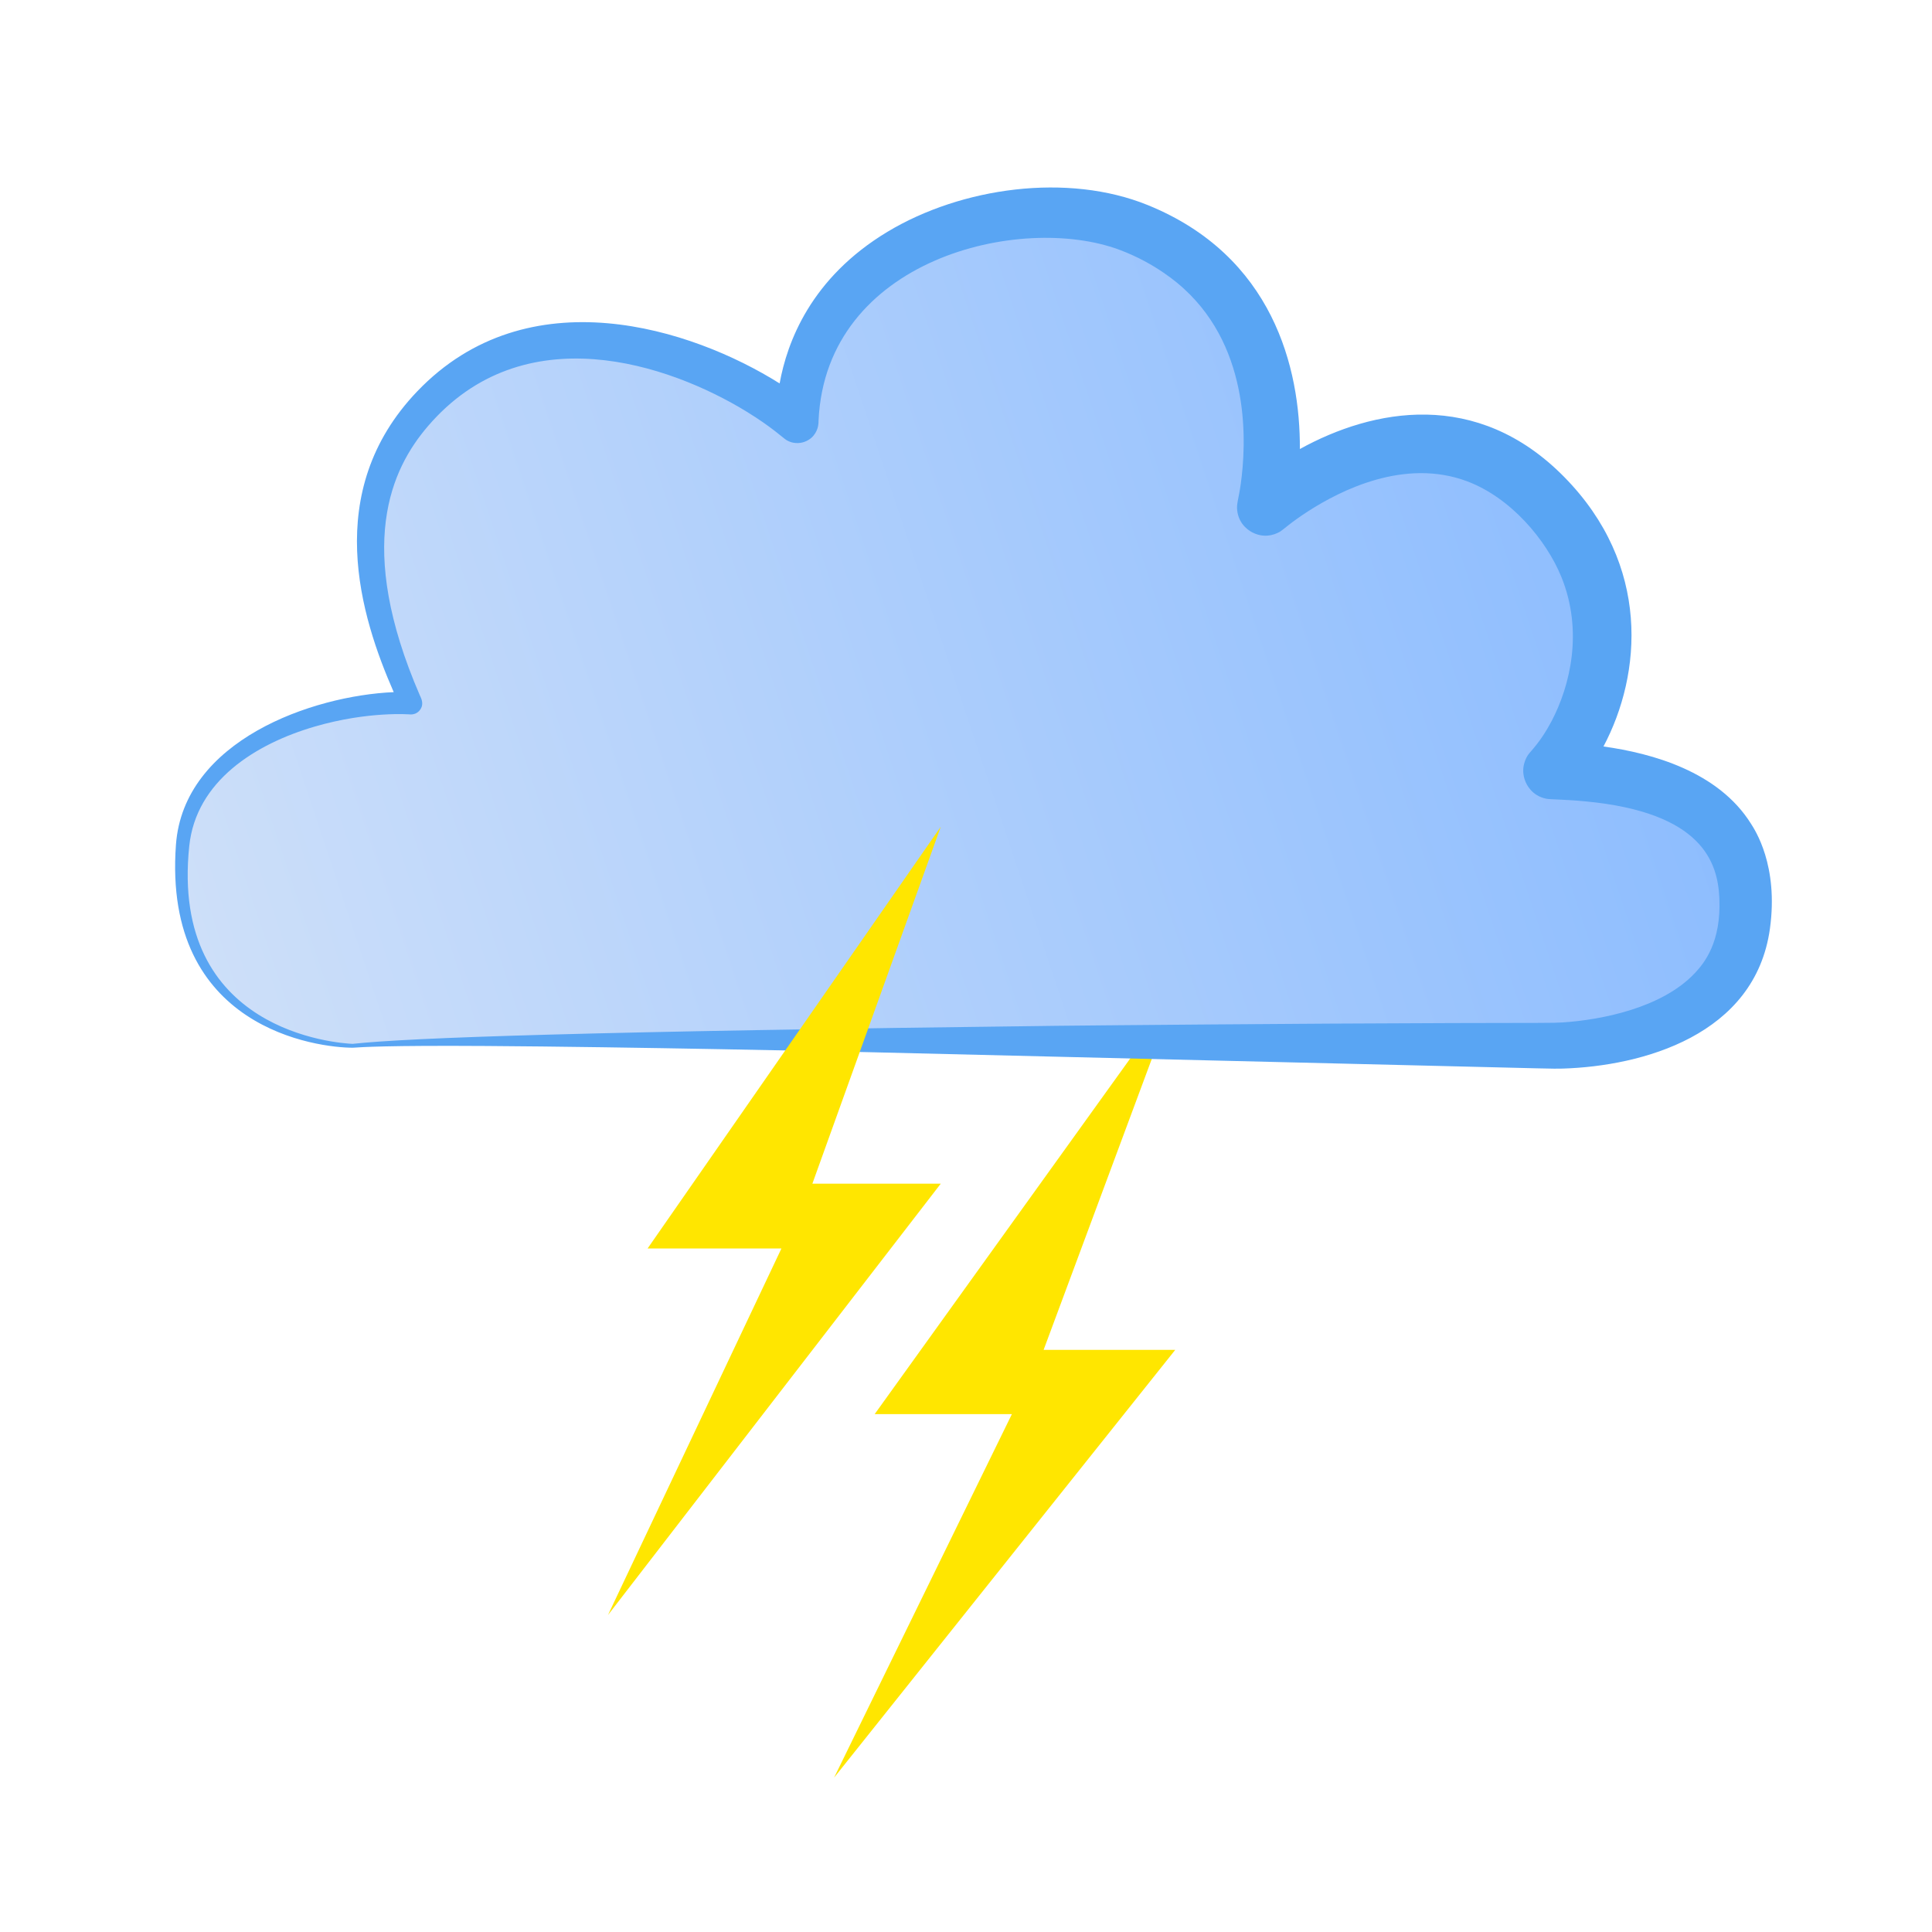
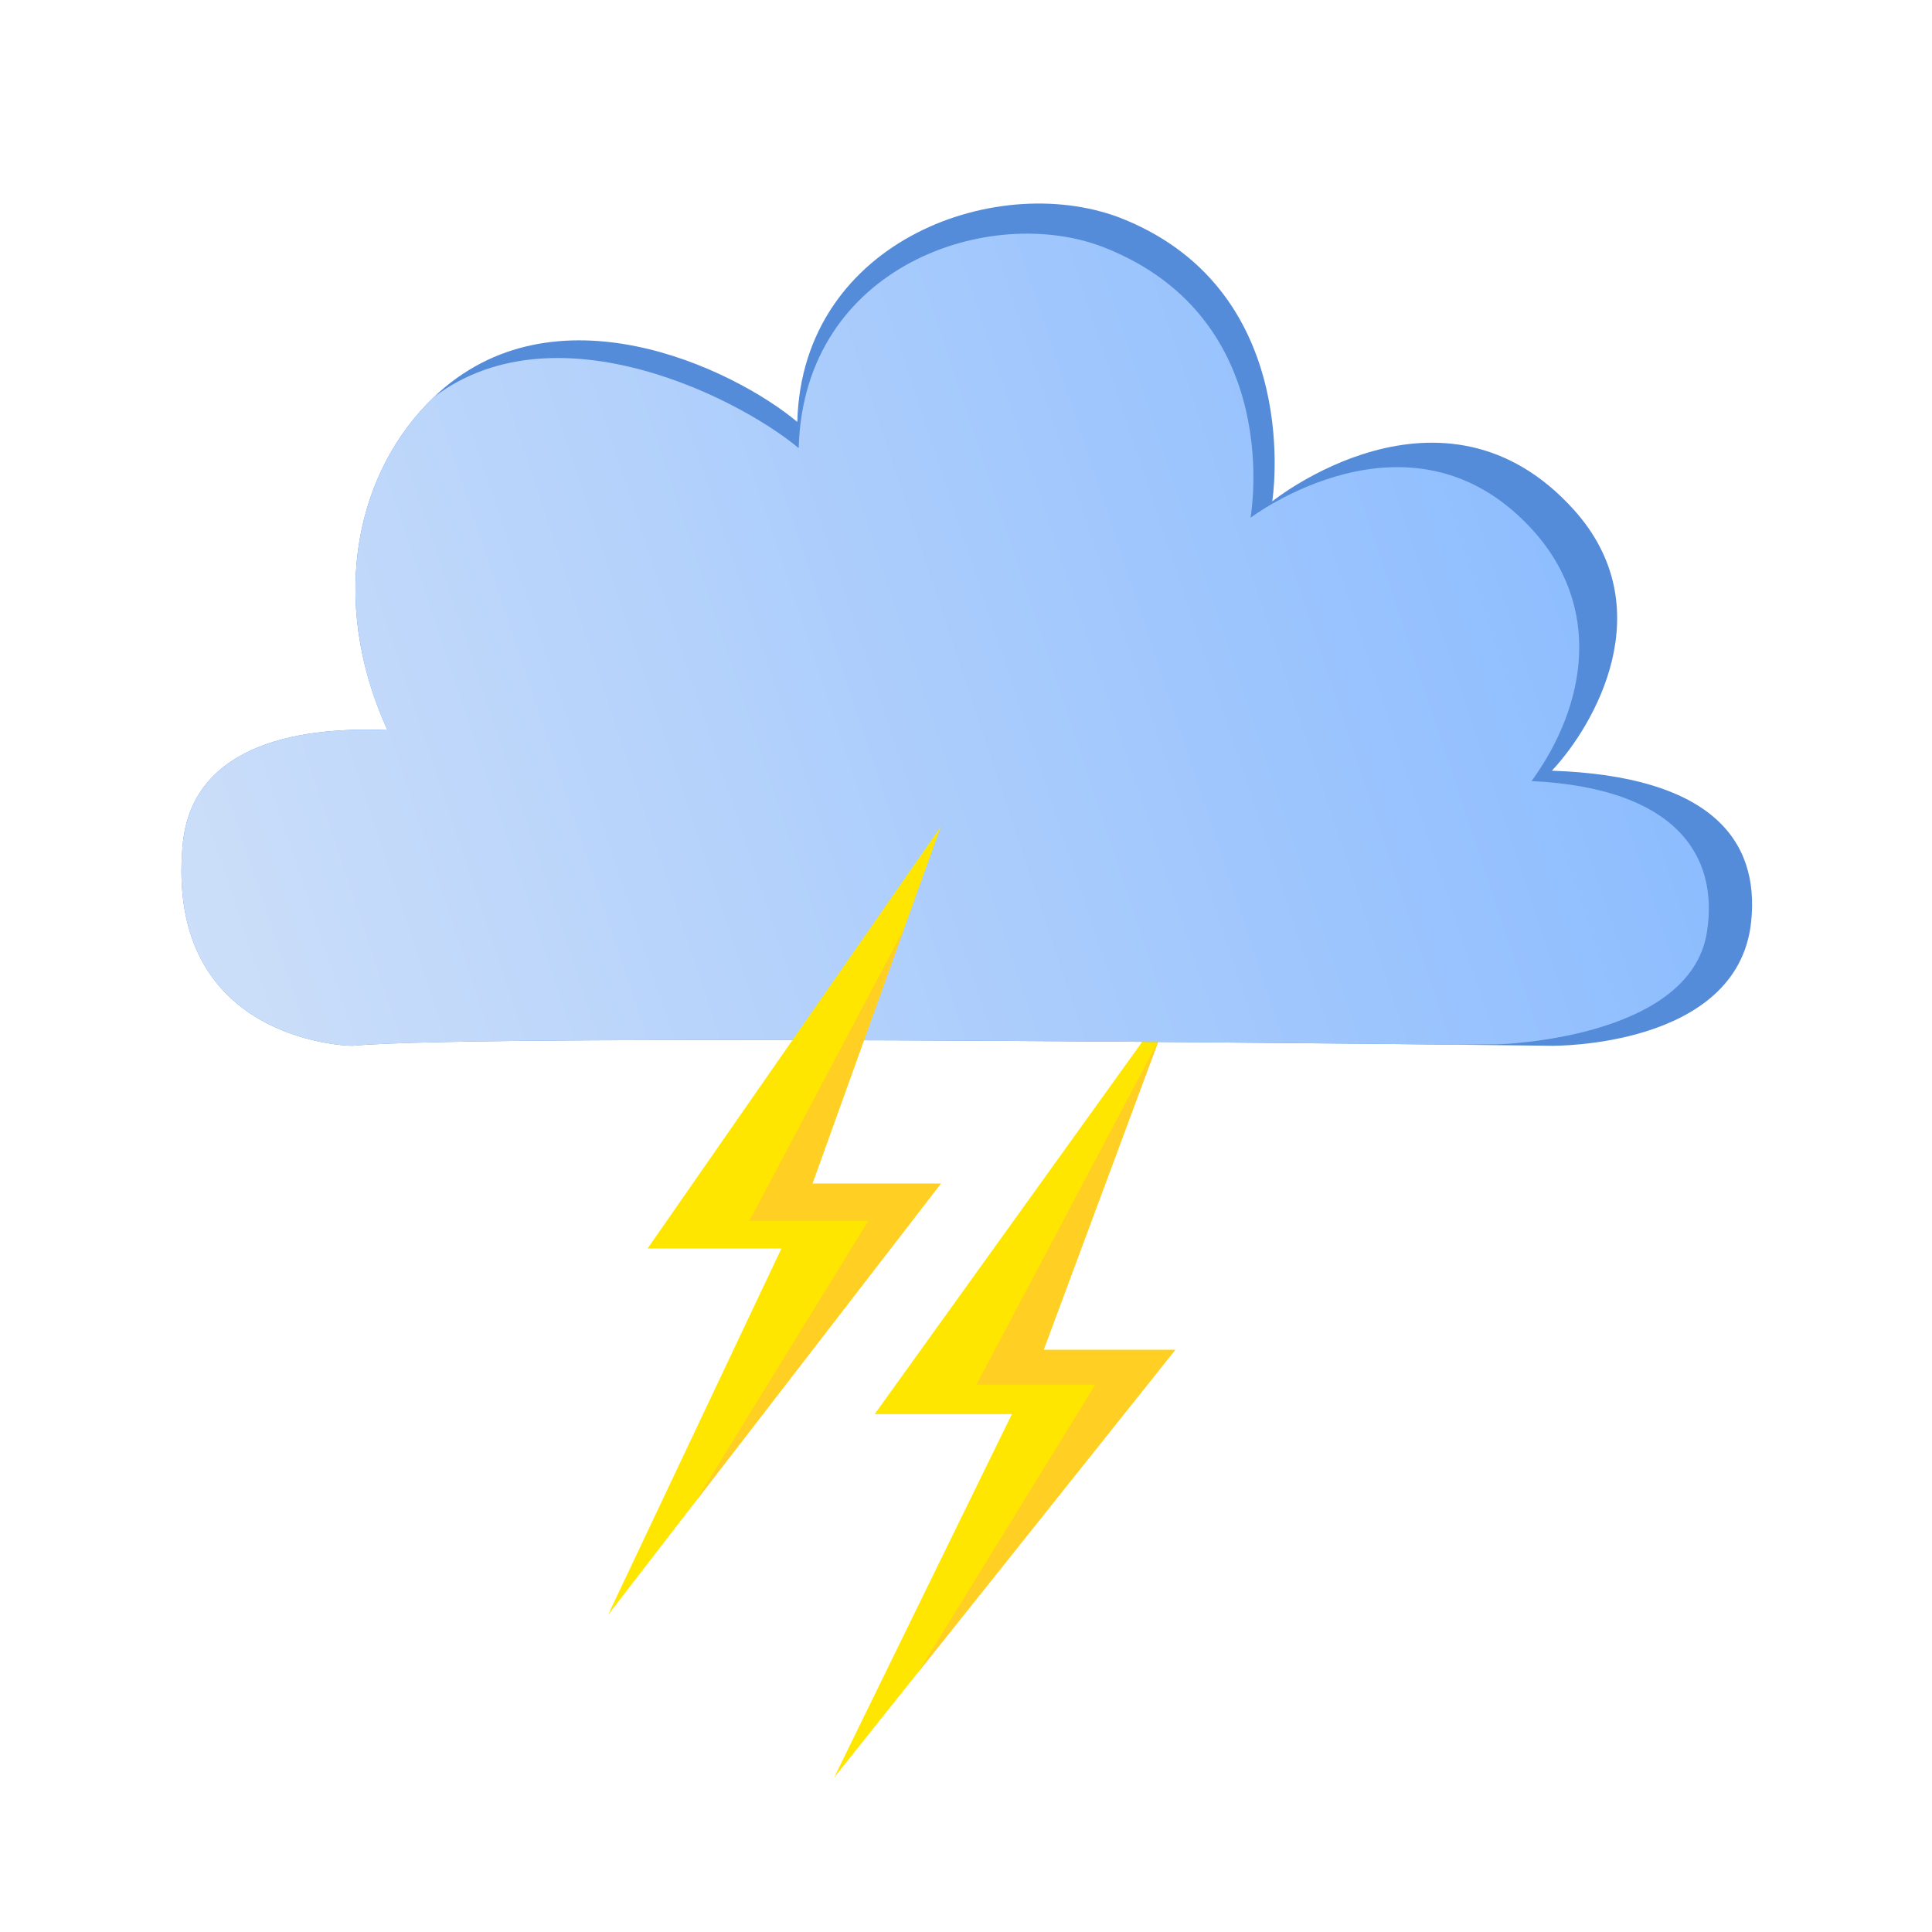
<svg xmlns="http://www.w3.org/2000/svg" width="100%" height="100%" viewBox="0 0 500 500" version="1.1" xml:space="preserve" style="fill-rule:evenodd;clip-rule:evenodd;stroke-linejoin:round;stroke-miterlimit:2;">
  <g transform="matrix(1.06806,0,0,1.05307,26.5126,-21.6325)">
    <path d="M259.949,352.278L228.053,352.278L259.949,265.274L187.12,368.068L220.369,368.068L177.277,457.415L259.949,352.278Z" style="fill:rgb(255,230,0);" />
+     <clipPath id="_clip1">
+       <path d="M259.949,352.278L228.053,352.278L259.949,265.274L187.12,368.068L220.369,368.068L177.277,457.415L259.949,352.278Z" />
+     </clipPath>
+     <g clip-path="url(#_clip1)">
+       <g transform="matrix(0.978127,0,0,1.00122,21.1745,-7.48153)">
+         <path d="M259.949,352.278L228.053,352.278L259.949,246.017L194.845,367.872L224.282,367.872L164.38,464.331L259.949,352.278Z" style="fill:rgb(255,208,35);" />
+       </g>
+     </g>
  </g>
  <g transform="matrix(1,0,0,1,14.7496,-89.5418)">
-     <path d="M76.537,360.191C74.541,360.234 28.034,358.65 32.508,308.325C34.957,280.781 71.693,270.663 91.628,271.54C75.888,236.961 77.921,211.112 97.489,192.363C128.551,162.6 174.942,184.849 191.591,198.731C192.809,151.231 249.355,136.801 278.577,148.381C325.672,167.043 312.761,220.782 312.761,220.782C312.761,220.782 354.367,183.922 386.876,220.782C409.664,246.621 397.849,277.28 386.876,288.999C427.387,290.383 439.089,306.513 436.738,328.26C433.211,360.866 386.876,360.191 386.876,360.191C386.876,360.191 112.016,356.808 76.537,360.191Z" style="fill:url(#_Linear1);" />
-     <path d="M76.548,360.691C67.631,360.682 27.305,355.854 30.784,308.171C32.759,281.111 66.126,269.572 87.145,268.666C78.614,249.204 68.4,216.781 93.225,190.828C121.937,160.812 164.299,174.489 187.017,188.775C188.93,178.167 195.049,161.481 214.939,149.523C234.156,137.969 261.588,134.222 282.258,142.604C314.681,155.754 321.776,184.802 321.656,205.748C340.558,195.318 367.441,190.029 390.033,212.945C412.555,235.791 410.163,264.003 400.23,282.73C412.892,284.501 429.934,289.214 438.39,302.699C439.357,304.24 445.585,313.461 443.306,329.887C439.477,357.494 410.269,365.459 389.632,366.093C387.009,366.174 386.297,366.083 352.744,365.288L210.631,361.858C202.668,361.682 147.942,360.477 111.076,360.243C85.126,360.079 78.967,360.536 76.548,360.691ZM76.489,359.693C91.509,358.066 137.667,356.471 258.685,355.021C263.974,354.958 321.014,354.415 361.336,354.312C384.721,354.252 387.124,354.311 389.629,354.149C399.606,353.501 415.355,350.451 423.887,341.368C426.288,338.812 430.718,333.432 430.222,322.034C429.821,312.799 425.902,299.784 395.511,296.929C389.748,296.387 386.521,296.475 385.406,296.249C381.552,295.467 380.257,292.349 380.043,291.836C378.535,288.203 380.396,285.385 380.702,284.922C381.325,283.979 383.907,281.672 386.788,276.194C391.586,267.073 395.057,252.913 389.328,238.845C385.43,229.275 376.238,218.325 364.908,214.089C348.703,208.031 332.163,216.477 323.837,221.825C319.453,224.642 317.353,226.622 316.604,227.079C316.119,227.375 313.144,229.191 309.506,227.403C308.996,227.152 305.868,225.614 305.428,221.584C305.237,219.842 305.819,218.667 306.365,214.727C307.741,204.809 309.175,180.194 291.571,164.192C290.421,163.146 284.435,157.705 274.925,154.174C249.335,144.675 199.032,156.529 197.092,198.367C197.058,199.105 197.11,199.107 196.962,199.83C196.875,200.253 196.339,202.868 193.415,203.899C193.071,204.02 191.05,204.733 188.874,203.489C187.917,202.943 185.149,200.161 178.468,196.068C158.368,183.753 120.691,170.937 95.928,199.919C86.547,210.896 77.123,230.781 93.924,269.537C94.023,269.765 94.765,271.023 94.441,272.27C94.287,272.865 93.557,274.445 91.514,274.442C91.511,274.442 80.679,273.507 66.743,277.566C51.351,282.05 35.995,291.67 34.232,308.48C29.179,356.677 72.822,359.51 76.489,359.693Z" style="fill:rgb(89,165,243);" />
+     <path d="M76.537,360.191C74.541,360.234 28.034,358.65 32.508,308.325C34.957,280.781 65.599,277.628 85.534,278.505C69.794,243.926 77.921,211.112 97.489,192.363C128.551,162.6 174.942,184.849 191.591,198.731C192.809,151.231 244.521,133.295 276.28,146.363C323.127,165.64 314.509,219.296 314.509,219.296C314.509,219.296 358.495,183.794 392.471,221.368C415.578,246.922 397.849,277.28 386.876,288.999C427.387,290.383 440.786,306.471 438.434,328.217C434.908,360.824 386.876,360.191 386.876,360.191C386.876,360.191 112.016,356.808 76.537,360.191Z" style="fill:rgb(84,140,217);" />
+     <clipPath id="_clip2">
+       <path d="M76.537,360.191C74.541,360.234 28.034,358.65 32.508,308.325C34.957,280.781 65.599,277.628 85.534,278.505C69.794,243.926 77.921,211.112 97.489,192.363C128.551,162.6 174.942,184.849 191.591,198.731C192.809,151.231 244.521,133.295 276.28,146.363C323.127,165.64 314.509,219.296 314.509,219.296C314.509,219.296 358.495,183.794 392.471,221.368C415.578,246.922 397.849,277.28 386.876,288.999C427.387,290.383 440.786,306.471 438.434,328.217C434.908,360.824 386.876,360.191 386.876,360.191C386.876,360.191 112.016,356.808 76.537,360.191Z" />
+     </clipPath>
+     <g clip-path="url(#_clip2)">
+       <g transform="matrix(1,0,0,1,-7.45081,5.24519)">
+         <path d="M76.537,360.191C74.541,360.234 28.034,358.65 32.508,308.325C34.957,280.781 71.693,270.663 91.628,271.54C75.888,236.961 81.013,209.565 100.581,190.816C131.643,161.053 182.756,186.392 199.405,200.273C200.622,152.774 249.355,136.801 278.577,148.381C325.672,167.043 316.332,218.296 316.332,218.296C316.332,218.296 357.229,187.308 388.596,220.645C407.765,241.018 403.319,266.794 389.074,286.438C426.279,288.24 437.621,305.591 434.447,325.582C430.038,353.349 380.377,354.566 380.377,354.566C380.377,354.566 112.016,356.808 76.537,360.191Z" style="fill:url(#_Linear3);" />
+       </g>
+     </g>
  </g>
  <g transform="matrix(1.04175,0,0,1.06177,-27.3333,-67.703)">
    <path d="M259.949,352.278L228.053,352.278L259.949,265.274L187.12,368.068L220.369,368.068L177.277,457.415L259.949,352.278Z" style="fill:rgb(255,230,0);" />
+     <clipPath id="_clip4">
+       <path d="M259.949,352.278L228.053,352.278L259.949,265.274L187.12,368.068L220.369,368.068L177.277,457.415L259.949,352.278Z" />
+     </clipPath>
+     <g clip-path="url(#_clip4)">
+       <g transform="matrix(1.00283,0,0,0.993016,17.013,-3.95837)">
+         <path d="M259.949,352.278L228.053,352.278L259.949,246.017L194.845,367.872L224.282,367.872L164.38,464.331L259.949,352.278Z" style="fill:rgb(255,208,35);" />
+       </g>
+     </g>
  </g>
  <defs>
-     <linearGradient id="_Linear1" x1="0" y1="0" x2="1" y2="0" gradientUnits="userSpaceOnUse" gradientTransform="matrix(-396.248,134.856,-134.856,-396.248,438.479,221.538)">
+     <linearGradient id="_Linear3" x1="0" y1="0" x2="1" y2="0" gradientUnits="userSpaceOnUse" gradientTransform="matrix(-396.248,134.856,-134.856,-396.248,438.479,221.538)">
      <stop offset="0" style="stop-color:rgb(136,186,255);stop-opacity:1" />
      <stop offset="1" style="stop-color:rgb(205,223,249);stop-opacity:1" />
    </linearGradient>
  </defs>
</svg>
